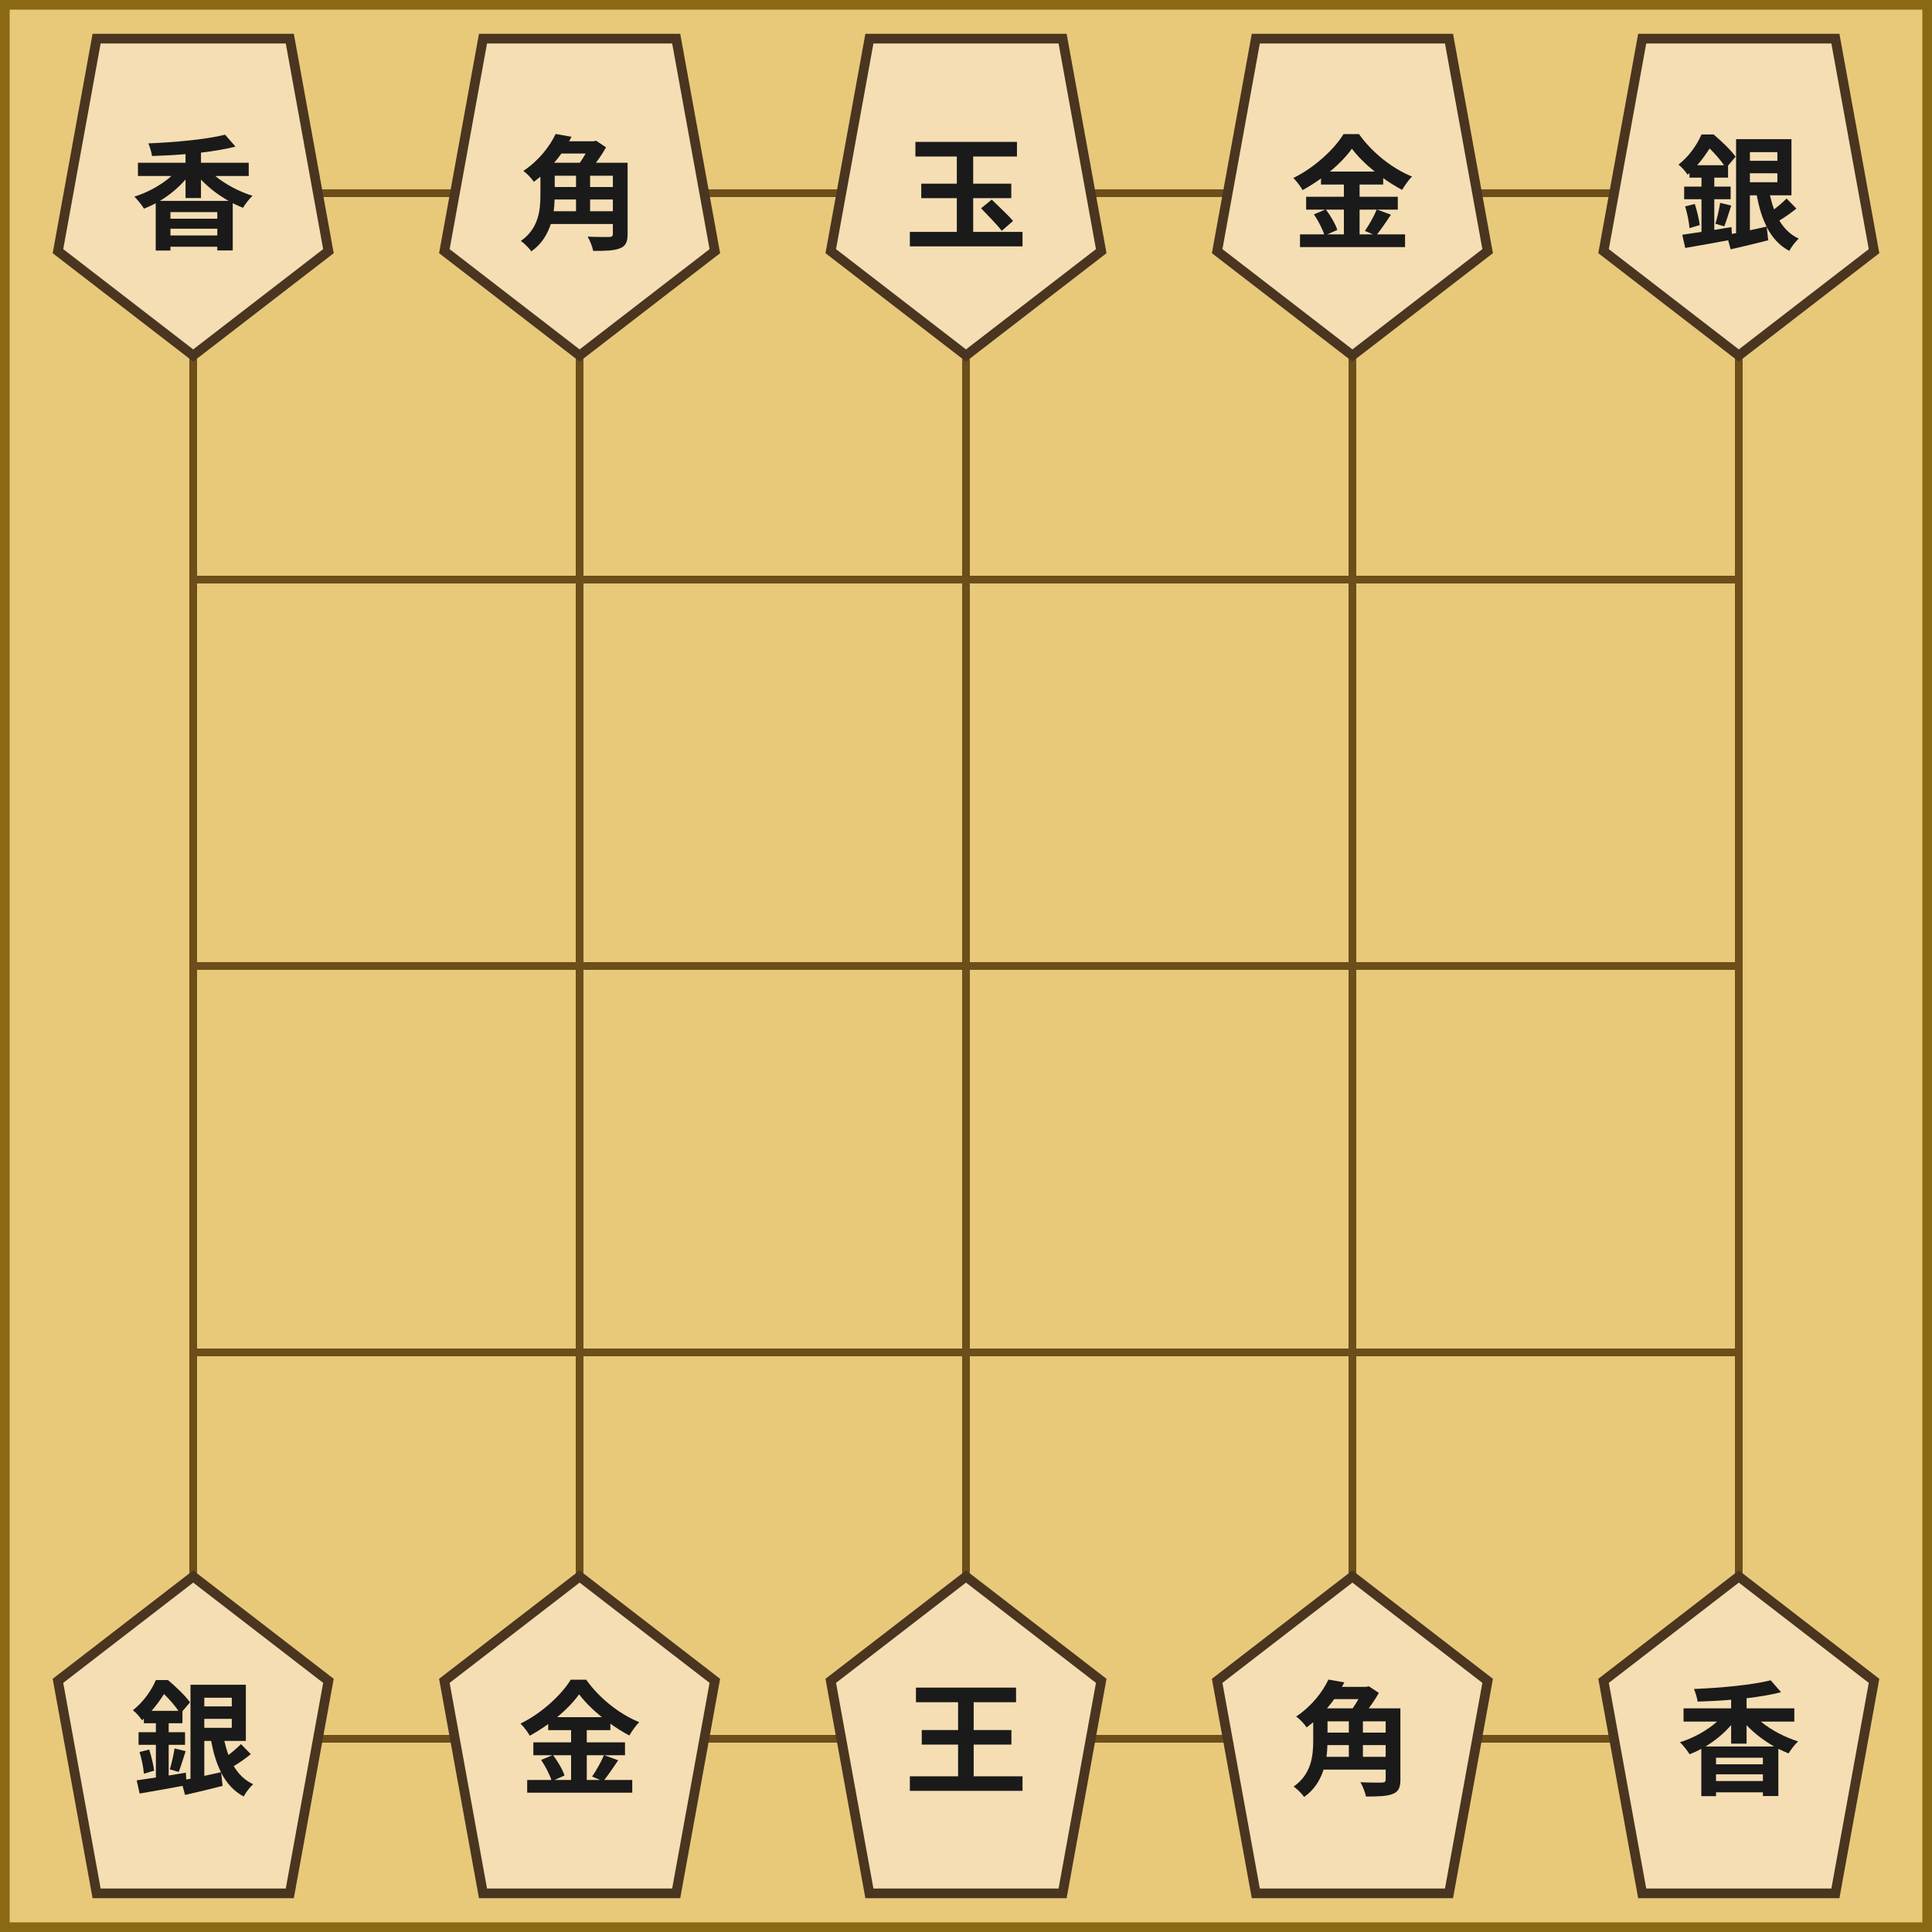
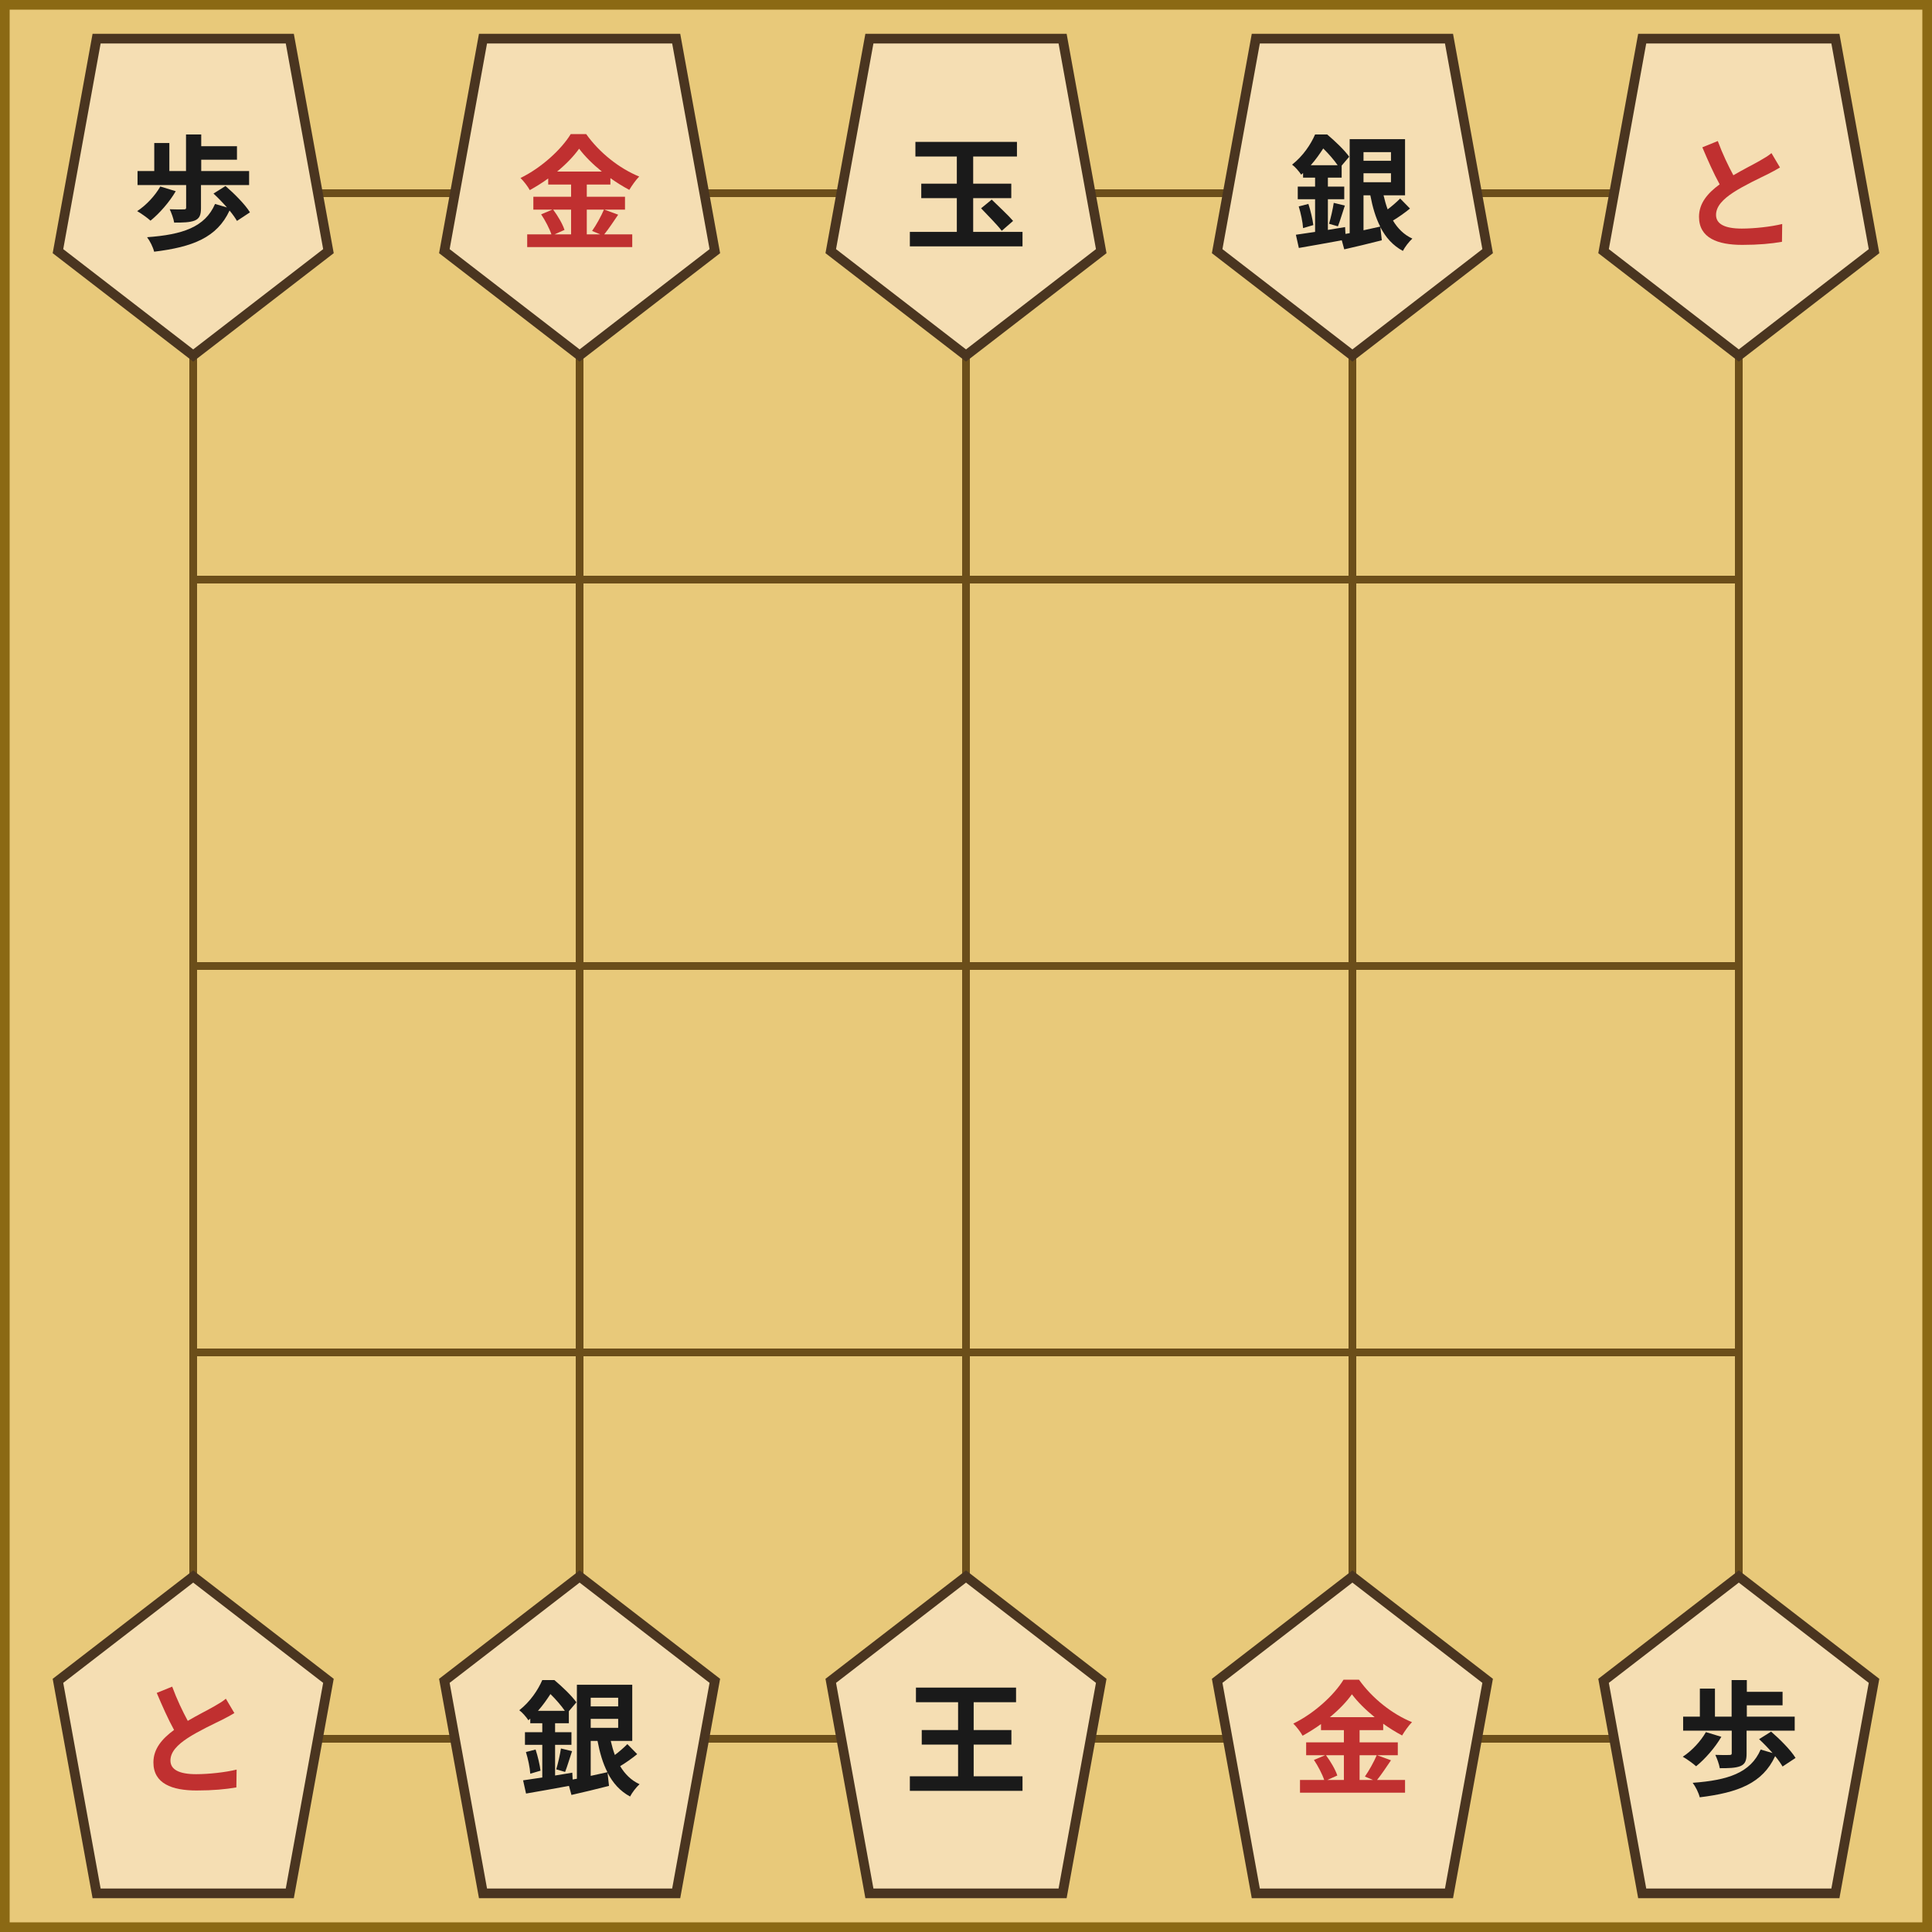
<svg xmlns="http://www.w3.org/2000/svg" width="200" height="200" viewBox="0 0 200 200">
  <defs>
-     <symbol id="piece-l" viewBox="0 0 100 100">
+     <symbol id="piece-p" viewBox="0 0 100 100">
      <g>
        <polygon points="50,92 85,65 75,10 25,10 15,65" fill="#f5deb3" stroke="#4a3520" stroke-width="2.5" />
-         <text x="50" y="62" text-anchor="middle" font-size="32" font-family="serif" font-weight="bold" fill="#1a1a1a">香</text>
+         <text x="50" y="62" text-anchor="middle" font-size="32" font-family="serif" font-weight="bold" fill="#1a1a1a">歩</text>
      </g>
    </symbol>
-     <symbol id="piece-b" viewBox="0 0 100 100">
+     <symbol id="piece-+n" viewBox="0 0 100 100">
      <g>
        <polygon points="50,92 85,65 75,10 25,10 15,65" fill="#f5deb3" stroke="#4a3520" stroke-width="2.5" />
-         <text x="50" y="62" text-anchor="middle" font-size="32" font-family="serif" font-weight="bold" fill="#1a1a1a">角</text>
+         <text x="50" y="62" text-anchor="middle" font-size="32" font-family="serif" font-weight="bold" fill="#c03030">金</text>
      </g>
    </symbol>
    <symbol id="piece-k" viewBox="0 0 100 100">
      <g>
        <polygon points="50,92 85,65 75,10 25,10 15,65" fill="#f5deb3" stroke="#4a3520" stroke-width="2.5" />
        <text x="50" y="62" text-anchor="middle" font-size="32" font-family="serif" font-weight="bold" fill="#1a1a1a">玉</text>
      </g>
    </symbol>
-     <symbol id="piece-g" viewBox="0 0 100 100">
-       <g>
-         <polygon points="50,92 85,65 75,10 25,10 15,65" fill="#f5deb3" stroke="#4a3520" stroke-width="2.5" />
-         <text x="50" y="62" text-anchor="middle" font-size="32" font-family="serif" font-weight="bold" fill="#1a1a1a">金</text>
-       </g>
-     </symbol>
    <symbol id="piece-s" viewBox="0 0 100 100">
      <g>
        <polygon points="50,92 85,65 75,10 25,10 15,65" fill="#f5deb3" stroke="#4a3520" stroke-width="2.5" />
        <text x="50" y="62" text-anchor="middle" font-size="32" font-family="serif" font-weight="bold" fill="#1a1a1a">銀</text>
+       </g>
+     </symbol>
+     <symbol id="piece-+l" viewBox="0 0 100 100">
+       <g>
+         <polygon points="50,92 85,65 75,10 25,10 15,65" fill="#f5deb3" stroke="#4a3520" stroke-width="2.5" />
+         <text x="50" y="62" text-anchor="middle" font-size="32" font-family="serif" font-weight="bold" fill="#c03030">と</text>
+       </g>
+     </symbol>
+     <symbol id="piece-+L" viewBox="0 0 100 100">
+       <g>
+         <polygon points="50,8 85,35 75,90 25,90 15,35" fill="#f5deb3" stroke="#4a3520" stroke-width="2.5" />
+         <text x="50" y="62" text-anchor="middle" font-size="32" font-family="serif" font-weight="bold" fill="#c03030">と</text>
      </g>
    </symbol>
    <symbol id="piece-S" viewBox="0 0 100 100">
      <g>
        <polygon points="50,8 85,35 75,90 25,90 15,35" fill="#f5deb3" stroke="#4a3520" stroke-width="2.5" />
        <text x="50" y="62" text-anchor="middle" font-size="32" font-family="serif" font-weight="bold" fill="#1a1a1a">銀</text>
      </g>
    </symbol>
-     <symbol id="piece-G" viewBox="0 0 100 100">
-       <g>
-         <polygon points="50,8 85,35 75,90 25,90 15,35" fill="#f5deb3" stroke="#4a3520" stroke-width="2.5" />
-         <text x="50" y="62" text-anchor="middle" font-size="32" font-family="serif" font-weight="bold" fill="#1a1a1a">金</text>
-       </g>
-     </symbol>
    <symbol id="piece-K" viewBox="0 0 100 100">
      <g>
        <polygon points="50,8 85,35 75,90 25,90 15,35" fill="#f5deb3" stroke="#4a3520" stroke-width="2.5" />
        <text x="50" y="62" text-anchor="middle" font-size="32" font-family="serif" font-weight="bold" fill="#1a1a1a">王</text>
      </g>
    </symbol>
-     <symbol id="piece-B" viewBox="0 0 100 100">
+     <symbol id="piece-+N" viewBox="0 0 100 100">
      <g>
        <polygon points="50,8 85,35 75,90 25,90 15,35" fill="#f5deb3" stroke="#4a3520" stroke-width="2.5" />
-         <text x="50" y="62" text-anchor="middle" font-size="32" font-family="serif" font-weight="bold" fill="#1a1a1a">角</text>
+         <text x="50" y="62" text-anchor="middle" font-size="32" font-family="serif" font-weight="bold" fill="#c03030">金</text>
      </g>
    </symbol>
-     <symbol id="piece-L" viewBox="0 0 100 100">
+     <symbol id="piece-P" viewBox="0 0 100 100">
      <g>
        <polygon points="50,8 85,35 75,90 25,90 15,35" fill="#f5deb3" stroke="#4a3520" stroke-width="2.5" />
-         <text x="50" y="62" text-anchor="middle" font-size="32" font-family="serif" font-weight="bold" fill="#1a1a1a">香</text>
+         <text x="50" y="62" text-anchor="middle" font-size="32" font-family="serif" font-weight="bold" fill="#1a1a1a">歩</text>
      </g>
    </symbol>
  </defs>
  <rect x="0" y="0" width="200" height="200" fill="#e8c97a" />
  <rect x="0" y="0" width="200" height="200" fill="none" stroke="#8b6914" stroke-width="2" />
  <g stroke="#6b4e1a" stroke-width="0.8">
    <line x1="20" y1="20" x2="180" y2="20" />
    <line x1="20" y1="60" x2="180" y2="60" />
    <line x1="20" y1="100" x2="180" y2="100" />
    <line x1="20" y1="140" x2="180" y2="140" />
    <line x1="20" y1="180" x2="180" y2="180" />
    <line x1="20" y1="20" x2="20" y2="180" />
    <line x1="60" y1="20" x2="60" y2="180" />
    <line x1="100" y1="20" x2="100" y2="180" />
    <line x1="140" y1="20" x2="140" y2="180" />
    <line x1="180" y1="20" x2="180" y2="180" />
  </g>
-   <use href="#piece-l" x="0" y="0" width="40" height="40" />
-   <use href="#piece-b" x="40" y="0" width="40" height="40" />
+   <use href="#piece-p" x="0" y="0" width="40" height="40" />
+   <use href="#piece-+n" x="40" y="0" width="40" height="40" />
  <use href="#piece-k" x="80" y="0" width="40" height="40" />
-   <use href="#piece-g" x="120" y="0" width="40" height="40" />
-   <use href="#piece-s" x="160" y="0" width="40" height="40" />
-   <use href="#piece-S" x="0" y="160" width="40" height="40" />
-   <use href="#piece-G" x="40" y="160" width="40" height="40" />
+   <use href="#piece-s" x="120" y="0" width="40" height="40" />
+   <use href="#piece-+l" x="160" y="0" width="40" height="40" />
+   <use href="#piece-+L" x="0" y="160" width="40" height="40" />
+   <use href="#piece-S" x="40" y="160" width="40" height="40" />
  <use href="#piece-K" x="80" y="160" width="40" height="40" />
-   <use href="#piece-B" x="120" y="160" width="40" height="40" />
-   <use href="#piece-L" x="160" y="160" width="40" height="40" />
+   <use href="#piece-+N" x="120" y="160" width="40" height="40" />
+   <use href="#piece-P" x="160" y="160" width="40" height="40" />
</svg>
